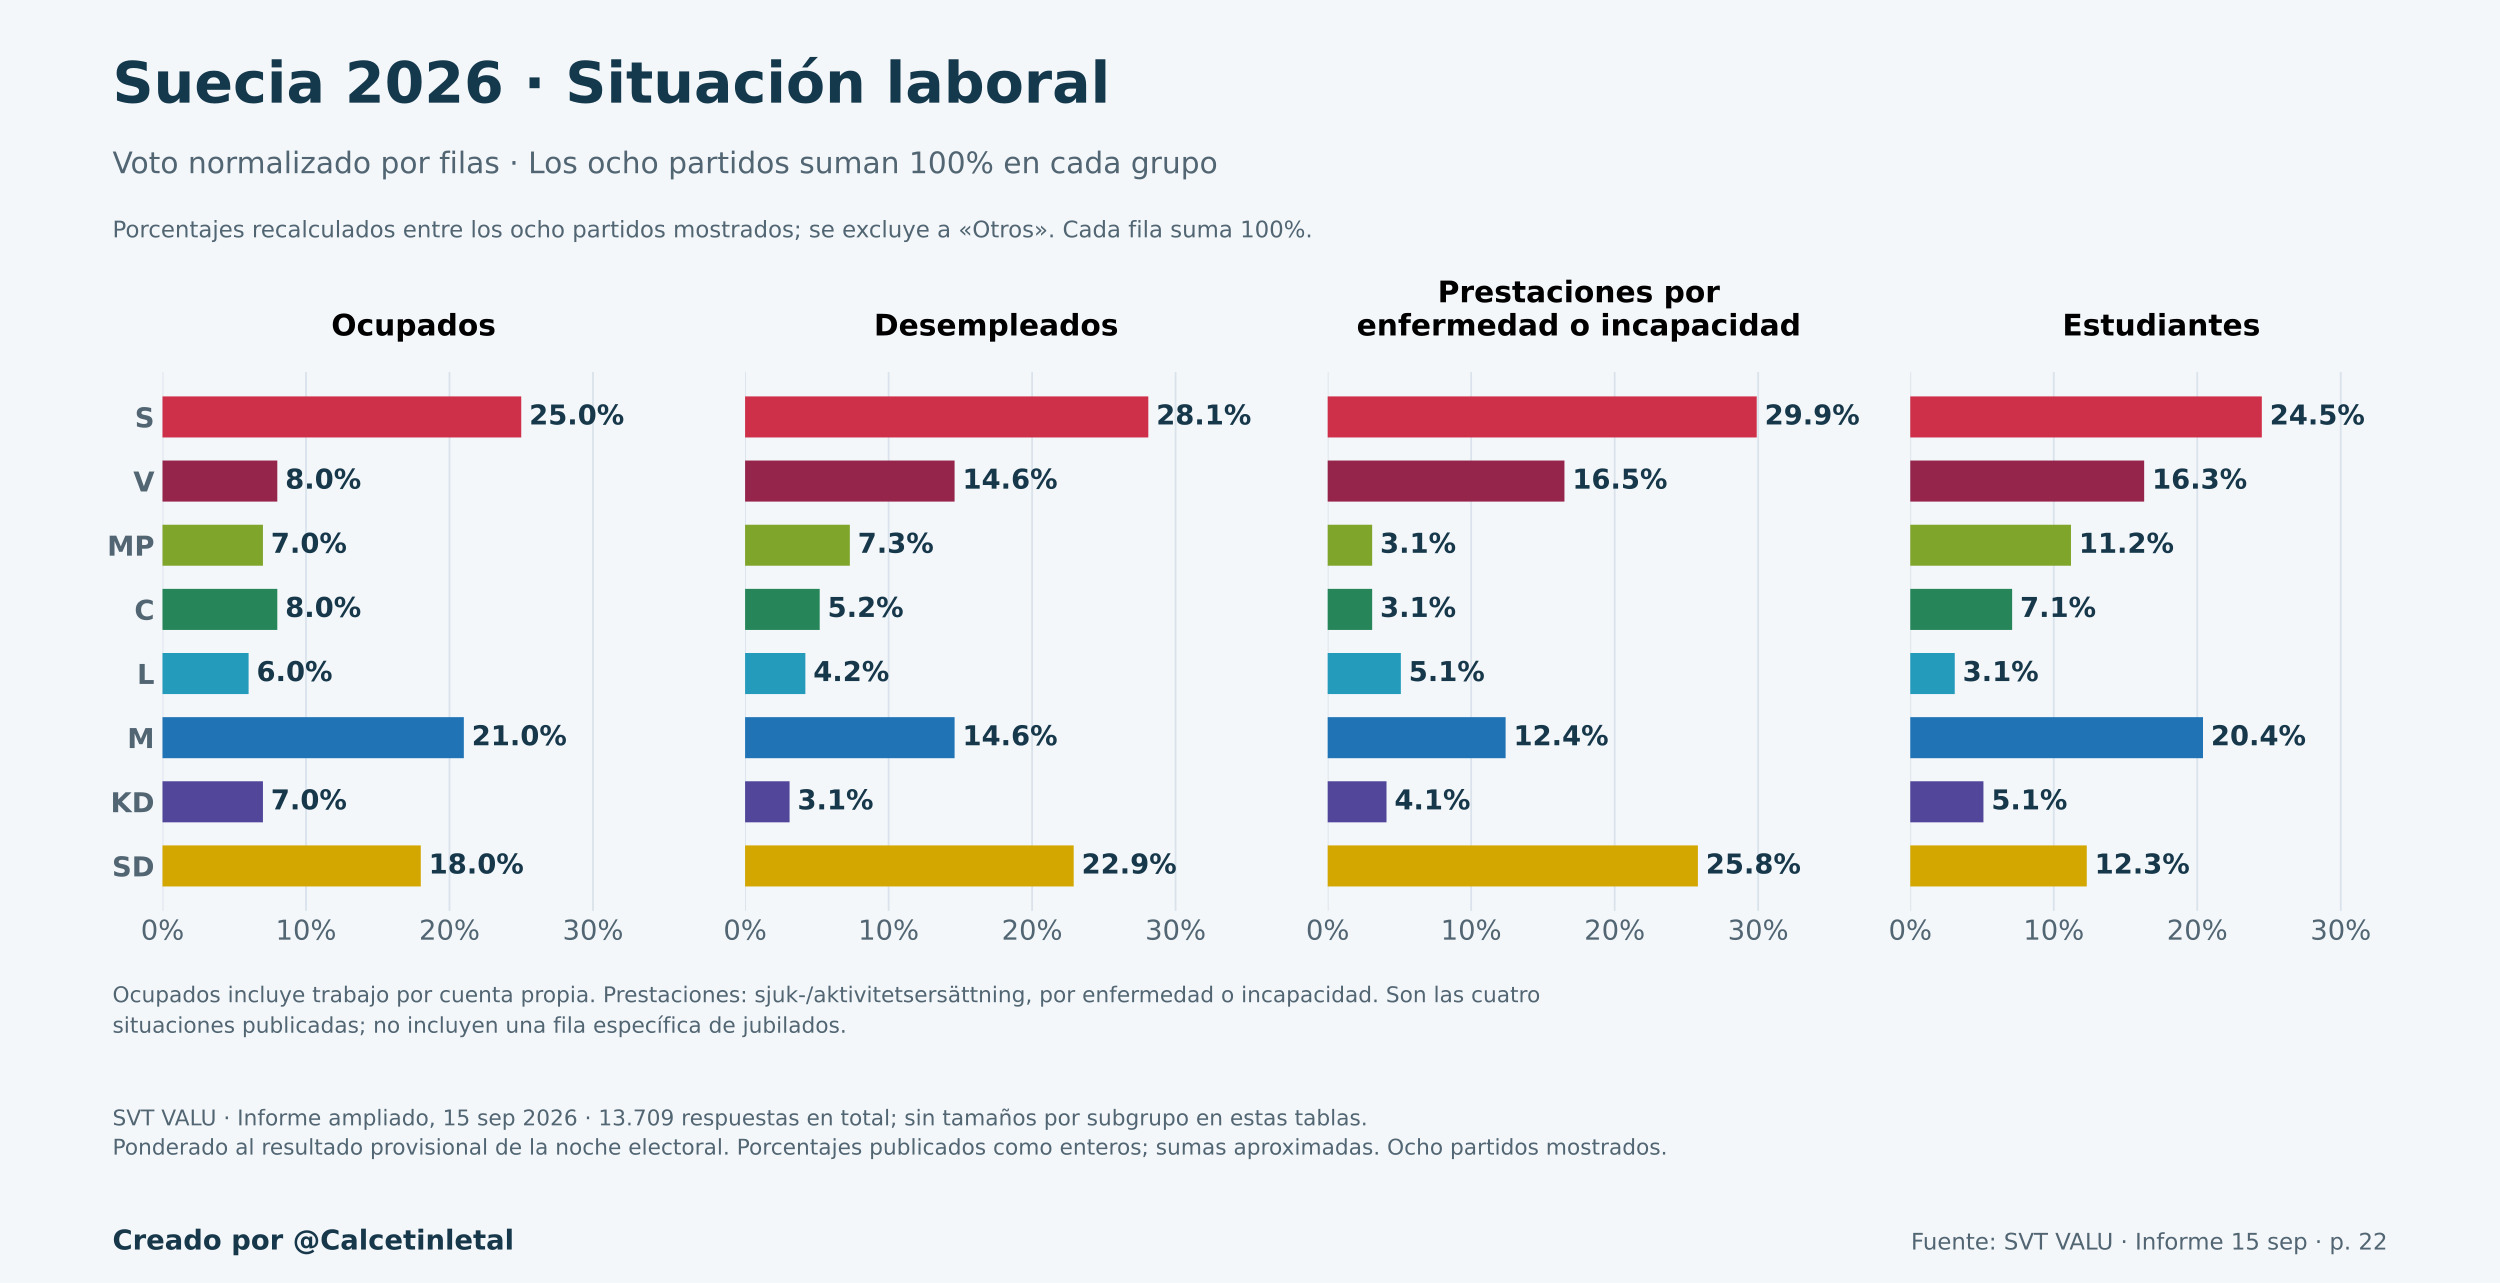
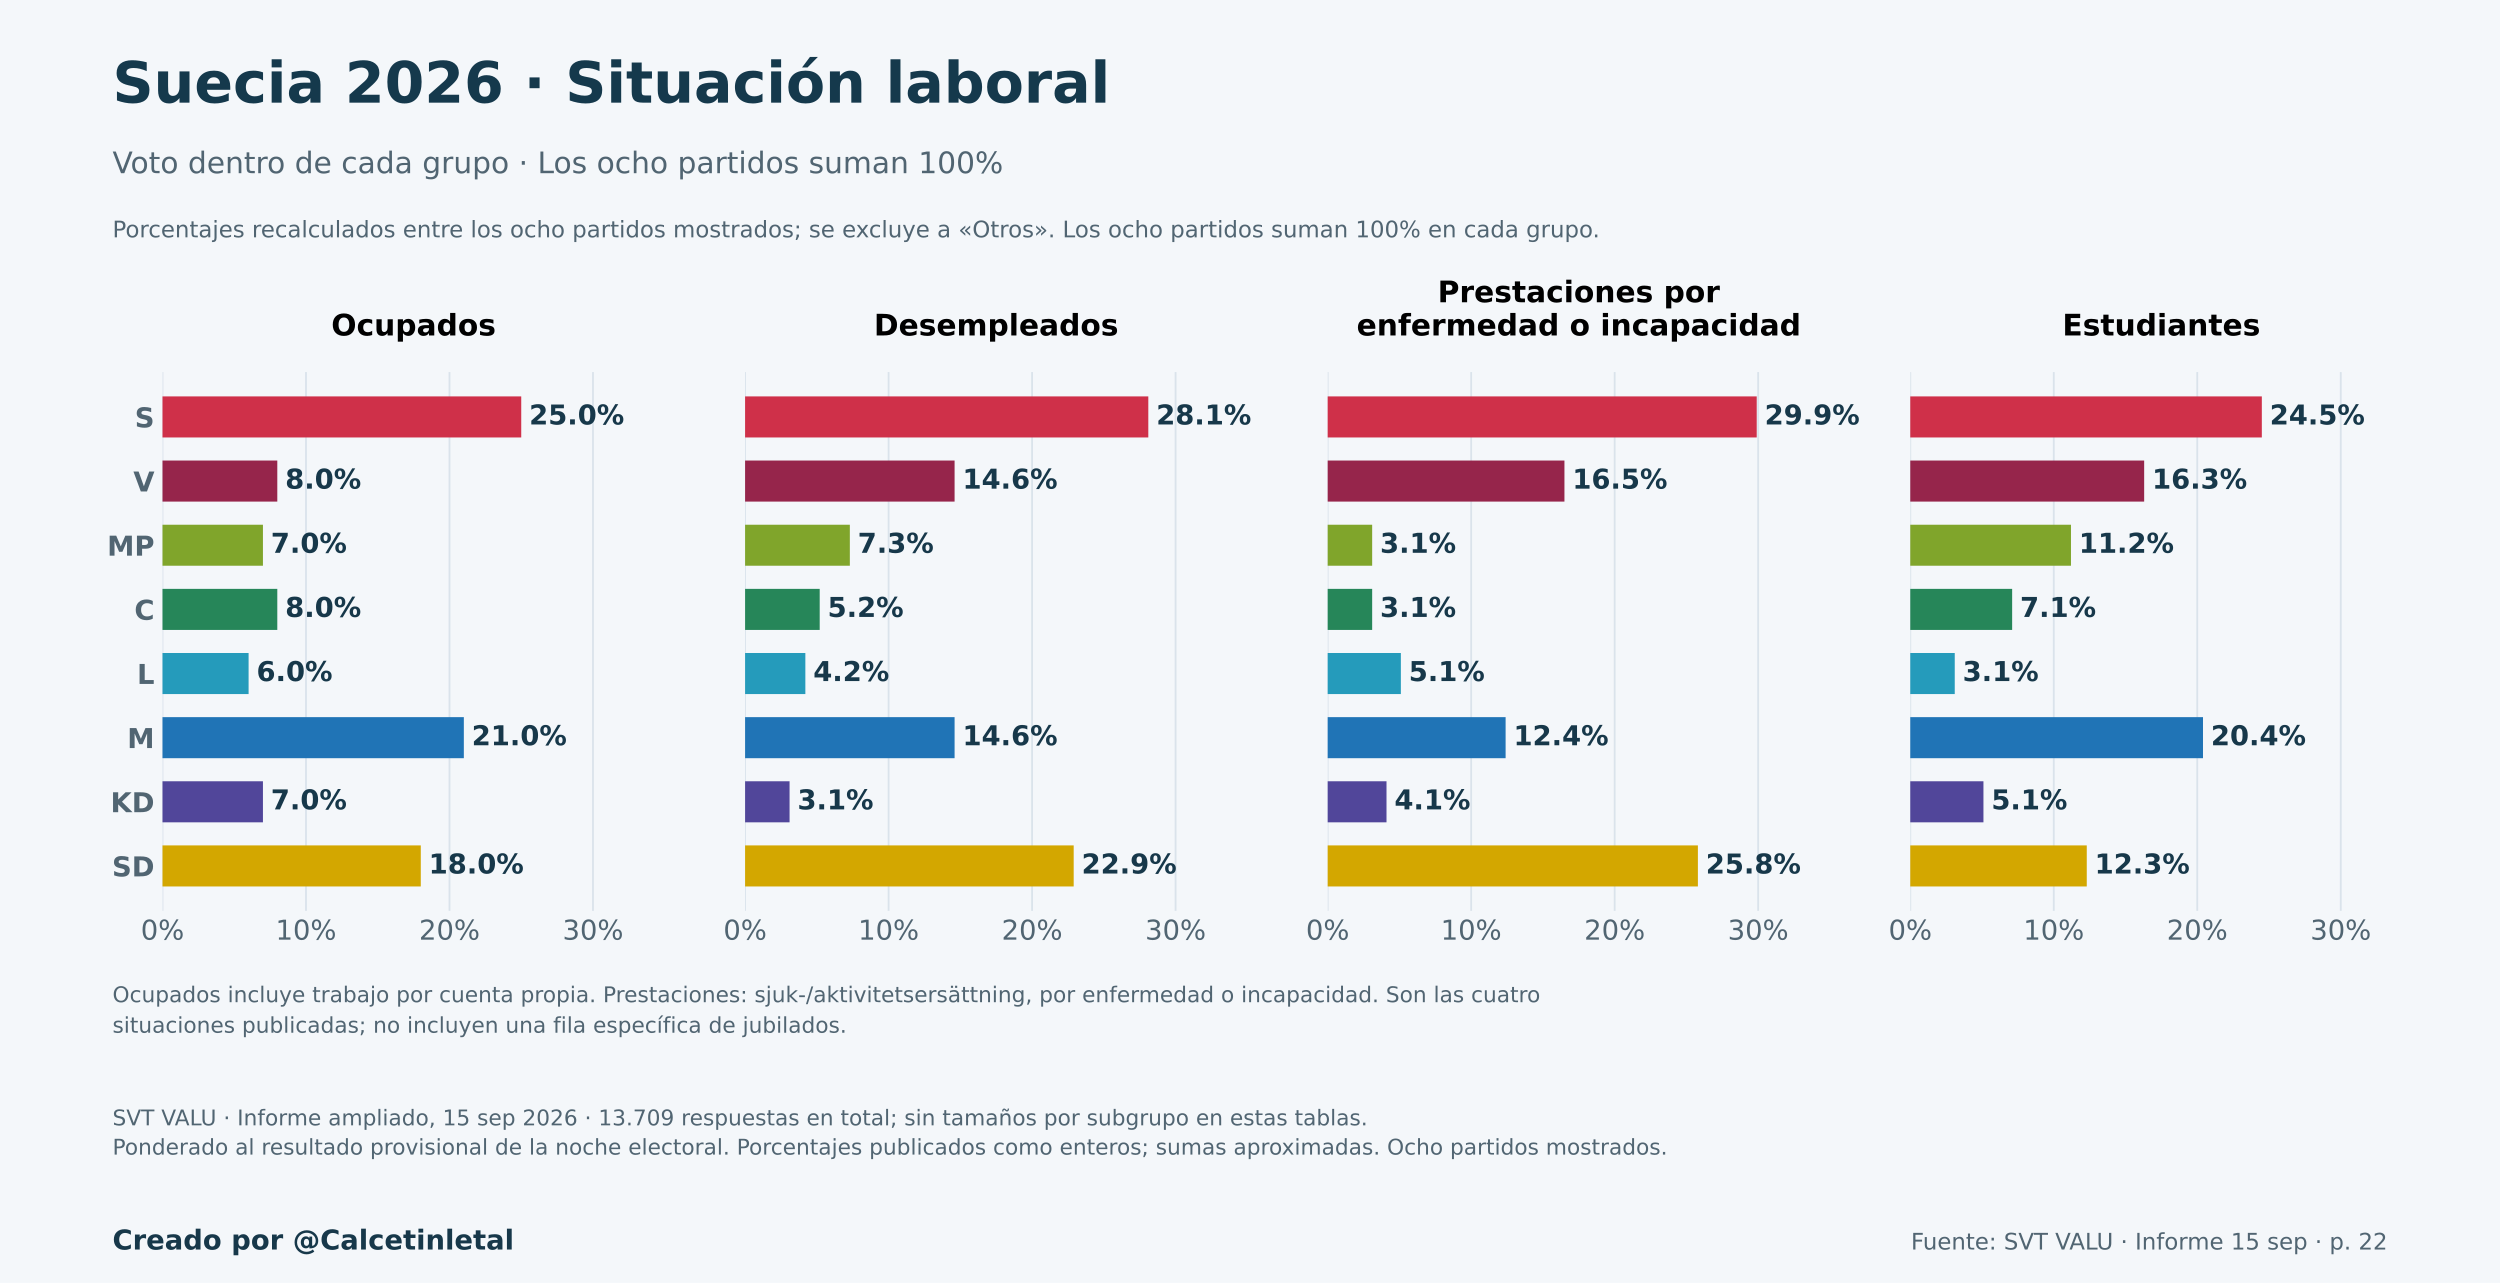
<svg xmlns="http://www.w3.org/2000/svg" xmlns:xlink="http://www.w3.org/1999/xlink" width="1094.4pt" height="561.6pt" viewBox="0 0 1094.4 561.6" version="1.1">
  <defs>
    <style type="text/css">*{stroke-linejoin: round; stroke-linecap: butt}</style>
  </defs>
  <g id="figure_1">
    <g id="patch_1">
      <path d="M 0 561.6 L 1094.4 561.6 L 1094.4 0 L 0 0 z " style="fill: #f4f7fa" />
    </g>
    <g id="axes_1">
      <g id="patch_2">
        <path d="M 71.136 398.736 L 290.993 398.736 L 290.993 162.864 L 71.136 162.864 z " style="fill: #f4f7fa" />
      </g>
      <g id="matplotlib.axis_1">
        <g id="xtick_1">
          <g id="line2d_1">
-             <path d="M 71.136 398.736 L 71.136 162.864 " clip-path="url(#peec0f1b566)" style="fill: none; stroke: #dae3eb; stroke-width: 0.8; stroke-linecap: square" />
+             <path d="M 71.136 398.736 L 71.136 162.864 " clip-path="url(#p28832933c7)" style="fill: none; stroke: #dae3eb; stroke-width: 0.8; stroke-linecap: square" />
          </g>
          <g id="line2d_2" />
          <g id="text_1">
            <text style="font-size: 12px; font-family: 'DejaVu Sans'; text-anchor: middle; fill: #516572" x="71.136" y="411.354" transform="rotate(-0 71.136 411.3541)">0%</text>
          </g>
        </g>
        <g id="xtick_2">
          <g id="line2d_3">
-             <path d="M 133.952 398.736 L 133.952 162.864 " clip-path="url(#peec0f1b566)" style="fill: none; stroke: #dae3eb; stroke-width: 0.8; stroke-linecap: square" />
+             <path d="M 133.952 398.736 L 133.952 162.864 " clip-path="url(#p28832933c7)" style="fill: none; stroke: #dae3eb; stroke-width: 0.8; stroke-linecap: square" />
          </g>
          <g id="line2d_4" />
          <g id="text_2">
            <text style="font-size: 12px; font-family: 'DejaVu Sans'; text-anchor: middle; fill: #516572" x="133.952" y="411.354" transform="rotate(-0 133.9523 411.3541)">10%</text>
          </g>
        </g>
        <g id="xtick_3">
          <g id="line2d_5">
-             <path d="M 196.769 398.736 L 196.769 162.864 " clip-path="url(#peec0f1b566)" style="fill: none; stroke: #dae3eb; stroke-width: 0.8; stroke-linecap: square" />
+             <path d="M 196.769 398.736 L 196.769 162.864 " clip-path="url(#p28832933c7)" style="fill: none; stroke: #dae3eb; stroke-width: 0.8; stroke-linecap: square" />
          </g>
          <g id="line2d_6" />
          <g id="text_3">
            <text style="font-size: 12px; font-family: 'DejaVu Sans'; text-anchor: middle; fill: #516572" x="196.769" y="411.354" transform="rotate(-0 196.7687 411.3541)">20%</text>
          </g>
        </g>
        <g id="xtick_4">
          <g id="line2d_7">
-             <path d="M 259.585 398.736 L 259.585 162.864 " clip-path="url(#peec0f1b566)" style="fill: none; stroke: #dae3eb; stroke-width: 0.8; stroke-linecap: square" />
+             <path d="M 259.585 398.736 L 259.585 162.864 " clip-path="url(#p28832933c7)" style="fill: none; stroke: #dae3eb; stroke-width: 0.8; stroke-linecap: square" />
          </g>
          <g id="line2d_8" />
          <g id="text_4">
            <text style="font-size: 12px; font-family: 'DejaVu Sans'; text-anchor: middle; fill: #516572" x="259.585" y="411.354" transform="rotate(-0 259.585 411.3541)">30%</text>
          </g>
        </g>
      </g>
      <g id="matplotlib.axis_2">
        <g id="ytick_1">
          <g id="line2d_9" />
          <g id="text_5">
            <text style="font-weight: 700; font-size: 12px; font-family: 'DejaVu Sans'; text-anchor: end; fill: #516572" x="67.636" y="187.079" transform="rotate(-0 67.636 187.0791)">S</text>
          </g>
        </g>
        <g id="ytick_2">
          <g id="line2d_10" />
          <g id="text_6">
            <text style="font-weight: 700; font-size: 12px; font-family: 'DejaVu Sans'; text-anchor: end; fill: #516572" x="67.636" y="215.159" transform="rotate(-0 67.636 215.1591)">V</text>
          </g>
        </g>
        <g id="ytick_3">
          <g id="line2d_11" />
          <g id="text_7">
            <text style="font-weight: 700; font-size: 12px; font-family: 'DejaVu Sans'; text-anchor: end; fill: #516572" x="67.636" y="243.239" transform="rotate(-0 67.636 243.2391)">MP</text>
          </g>
        </g>
        <g id="ytick_4">
          <g id="line2d_12" />
          <g id="text_8">
            <text style="font-weight: 700; font-size: 12px; font-family: 'DejaVu Sans'; text-anchor: end; fill: #516572" x="67.636" y="271.319" transform="rotate(-0 67.636 271.3191)">C</text>
          </g>
        </g>
        <g id="ytick_5">
          <g id="line2d_13" />
          <g id="text_9">
            <text style="font-weight: 700; font-size: 12px; font-family: 'DejaVu Sans'; text-anchor: end; fill: #516572" x="67.636" y="299.399" transform="rotate(-0 67.636 299.3991)">L</text>
          </g>
        </g>
        <g id="ytick_6">
          <g id="line2d_14" />
          <g id="text_10">
            <text style="font-weight: 700; font-size: 12px; font-family: 'DejaVu Sans'; text-anchor: end; fill: #516572" x="67.636" y="327.479" transform="rotate(-0 67.636 327.4791)">M</text>
          </g>
        </g>
        <g id="ytick_7">
          <g id="line2d_15" />
          <g id="text_11">
            <text style="font-weight: 700; font-size: 12px; font-family: 'DejaVu Sans'; text-anchor: end; fill: #516572" x="67.636" y="355.559" transform="rotate(-0 67.636 355.5591)">KD</text>
          </g>
        </g>
        <g id="ytick_8">
          <g id="line2d_16" />
          <g id="text_12">
            <text style="font-weight: 700; font-size: 12px; font-family: 'DejaVu Sans'; text-anchor: end; fill: #516572" x="67.636" y="383.639" transform="rotate(-0 67.636 383.6391)">SD</text>
          </g>
        </g>
      </g>
      <g id="patch_3">
-         <path d="M 71.136 173.534 L 228.177 173.534 L 228.177 191.506 L 71.136 191.506 z " clip-path="url(#peec0f1b566)" style="fill: #cf3049" />
+         <path d="M 71.136 173.534 L 228.177 173.534 L 228.177 191.506 L 71.136 191.506 z " clip-path="url(#p28832933c7)" style="fill: #cf3049" />
      </g>
      <g id="patch_4">
-         <path d="M 71.136 201.614 L 121.389 201.614 L 121.389 219.586 L 71.136 219.586 z " clip-path="url(#peec0f1b566)" style="fill: #96254b" />
+         <path d="M 71.136 201.614 L 121.389 201.614 L 121.389 219.586 L 71.136 219.586 z " clip-path="url(#p28832933c7)" style="fill: #96254b" />
      </g>
      <g id="patch_5">
-         <path d="M 71.136 229.694 L 115.107 229.694 L 115.107 247.666 L 71.136 247.666 z " clip-path="url(#peec0f1b566)" style="fill: #80a52b" />
+         <path d="M 71.136 229.694 L 115.107 229.694 L 115.107 247.666 L 71.136 247.666 z " clip-path="url(#p28832933c7)" style="fill: #80a52b" />
      </g>
      <g id="patch_6">
-         <path d="M 71.136 257.774 L 121.389 257.774 L 121.389 275.746 L 71.136 275.746 z " clip-path="url(#peec0f1b566)" style="fill: #268659" />
+         <path d="M 71.136 257.774 L 121.389 257.774 L 121.389 275.746 L 71.136 275.746 z " clip-path="url(#p28832933c7)" style="fill: #268659" />
      </g>
      <g id="patch_7">
-         <path d="M 71.136 285.854 L 108.826 285.854 L 108.826 303.826 L 71.136 303.826 z " clip-path="url(#peec0f1b566)" style="fill: #259bbb" />
+         <path d="M 71.136 285.854 L 108.826 285.854 L 108.826 303.826 L 71.136 303.826 z " clip-path="url(#p28832933c7)" style="fill: #259bbb" />
      </g>
      <g id="patch_8">
-         <path d="M 71.136 313.934 L 203.05 313.934 L 203.05 331.906 L 71.136 331.906 z " clip-path="url(#peec0f1b566)" style="fill: #2074b6" />
+         <path d="M 71.136 313.934 L 203.05 313.934 L 203.05 331.906 L 71.136 331.906 z " clip-path="url(#p28832933c7)" style="fill: #2074b6" />
      </g>
      <g id="patch_9">
-         <path d="M 71.136 342.014 L 115.107 342.014 L 115.107 359.986 L 71.136 359.986 z " clip-path="url(#peec0f1b566)" style="fill: #51469a" />
+         <path d="M 71.136 342.014 L 115.107 342.014 L 115.107 359.986 L 71.136 359.986 z " clip-path="url(#p28832933c7)" style="fill: #51469a" />
      </g>
      <g id="patch_10">
-         <path d="M 71.136 370.094 L 184.205 370.094 L 184.205 388.066 L 71.136 388.066 z " clip-path="url(#peec0f1b566)" style="fill: #d3a700" />
+         <path d="M 71.136 370.094 L 184.205 370.094 L 184.205 388.066 L 71.136 388.066 z " clip-path="url(#p28832933c7)" style="fill: #d3a700" />
      </g>
      <g id="text_13">
        <text style="font-weight: 700; font-size: 12px; font-family: 'DejaVu Sans'; text-anchor: start; fill: #17384a" x="231.632" y="185.831" transform="rotate(-0 231.6317 185.8313)">25.0%</text>
      </g>
      <g id="text_14">
        <text style="font-weight: 700; font-size: 12px; font-family: 'DejaVu Sans'; text-anchor: start; fill: #17384a" x="124.844" y="213.911" transform="rotate(-0 124.844 213.9112)">8.0%</text>
      </g>
      <g id="text_15">
        <text style="font-weight: 700; font-size: 12px; font-family: 'DejaVu Sans'; text-anchor: start; fill: #17384a" x="118.562" y="241.991" transform="rotate(-0 118.5623 241.9913)">7.0%</text>
      </g>
      <g id="text_16">
        <text style="font-weight: 700; font-size: 12px; font-family: 'DejaVu Sans'; text-anchor: start; fill: #17384a" x="124.844" y="270.071" transform="rotate(-0 124.844 270.0713)">8.0%</text>
      </g>
      <g id="text_17">
        <text style="font-weight: 700; font-size: 12px; font-family: 'DejaVu Sans'; text-anchor: start; fill: #17384a" x="112.281" y="298.151" transform="rotate(-0 112.2807 298.1513)">6.0%</text>
      </g>
      <g id="text_18">
        <text style="font-weight: 700; font-size: 12px; font-family: 'DejaVu Sans'; text-anchor: start; fill: #17384a" x="206.505" y="326.231" transform="rotate(-0 206.5052 326.2312)">21.0%</text>
      </g>
      <g id="text_19">
        <text style="font-weight: 700; font-size: 12px; font-family: 'DejaVu Sans'; text-anchor: start; fill: #17384a" x="118.562" y="354.311" transform="rotate(-0 118.5623 354.3112)">7.0%</text>
      </g>
      <g id="text_20">
        <text style="font-weight: 700; font-size: 12px; font-family: 'DejaVu Sans'; text-anchor: start; fill: #17384a" x="187.66" y="382.391" transform="rotate(-0 187.6603 382.3913)">18.0%</text>
      </g>
      <g id="text_21">
        <text style="font-weight: 700; font-size: 13px; font-family: 'DejaVu Sans'; text-anchor: middle" x="181.065" y="146.864" transform="rotate(-0 181.0646 146.864)">Ocupados</text>
      </g>
    </g>
    <g id="axes_2">
      <g id="patch_11">
        <path d="M 326.17 398.736 L 546.027 398.736 L 546.027 162.864 L 326.17 162.864 z " style="fill: #f4f7fa" />
      </g>
      <g id="matplotlib.axis_3">
        <g id="xtick_5">
          <g id="line2d_17">
-             <path d="M 326.17 398.736 L 326.17 162.864 " clip-path="url(#p271fabb0b6)" style="fill: none; stroke: #dae3eb; stroke-width: 0.8; stroke-linecap: square" />
+             <path d="M 326.17 398.736 L 326.17 162.864 " clip-path="url(#p2a545fa340)" style="fill: none; stroke: #dae3eb; stroke-width: 0.8; stroke-linecap: square" />
          </g>
          <g id="line2d_18" />
          <g id="text_22">
            <text style="font-size: 12px; font-family: 'DejaVu Sans'; text-anchor: middle; fill: #516572" x="326.17" y="411.354" transform="rotate(-0 326.1703 411.3541)">0%</text>
          </g>
        </g>
        <g id="xtick_6">
          <g id="line2d_19">
-             <path d="M 388.987 398.736 L 388.987 162.864 " clip-path="url(#p271fabb0b6)" style="fill: none; stroke: #dae3eb; stroke-width: 0.8; stroke-linecap: square" />
+             <path d="M 388.987 398.736 L 388.987 162.864 " clip-path="url(#p2a545fa340)" style="fill: none; stroke: #dae3eb; stroke-width: 0.8; stroke-linecap: square" />
          </g>
          <g id="line2d_20" />
          <g id="text_23">
            <text style="font-size: 12px; font-family: 'DejaVu Sans'; text-anchor: middle; fill: #516572" x="388.987" y="411.354" transform="rotate(-0 388.9866 411.3541)">10%</text>
          </g>
        </g>
        <g id="xtick_7">
          <g id="line2d_21">
-             <path d="M 451.803 398.736 L 451.803 162.864 " clip-path="url(#p271fabb0b6)" style="fill: none; stroke: #dae3eb; stroke-width: 0.8; stroke-linecap: square" />
+             <path d="M 451.803 398.736 L 451.803 162.864 " clip-path="url(#p2a545fa340)" style="fill: none; stroke: #dae3eb; stroke-width: 0.8; stroke-linecap: square" />
          </g>
          <g id="line2d_22" />
          <g id="text_24">
            <text style="font-size: 12px; font-family: 'DejaVu Sans'; text-anchor: middle; fill: #516572" x="451.803" y="411.354" transform="rotate(-0 451.8029 411.3541)">20%</text>
          </g>
        </g>
        <g id="xtick_8">
          <g id="line2d_23">
-             <path d="M 514.619 398.736 L 514.619 162.864 " clip-path="url(#p271fabb0b6)" style="fill: none; stroke: #dae3eb; stroke-width: 0.8; stroke-linecap: square" />
+             <path d="M 514.619 398.736 L 514.619 162.864 " clip-path="url(#p2a545fa340)" style="fill: none; stroke: #dae3eb; stroke-width: 0.8; stroke-linecap: square" />
          </g>
          <g id="line2d_24" />
          <g id="text_25">
            <text style="font-size: 12px; font-family: 'DejaVu Sans'; text-anchor: middle; fill: #516572" x="514.619" y="411.354" transform="rotate(-0 514.6193 411.3541)">30%</text>
          </g>
        </g>
      </g>
      <g id="matplotlib.axis_4">
        <g id="ytick_9">
          <g id="line2d_25" />
        </g>
        <g id="ytick_10">
          <g id="line2d_26" />
        </g>
        <g id="ytick_11">
          <g id="line2d_27" />
        </g>
        <g id="ytick_12">
          <g id="line2d_28" />
        </g>
        <g id="ytick_13">
          <g id="line2d_29" />
        </g>
        <g id="ytick_14">
          <g id="line2d_30" />
        </g>
        <g id="ytick_15">
          <g id="line2d_31" />
        </g>
        <g id="ytick_16">
          <g id="line2d_32" />
        </g>
      </g>
      <g id="patch_12">
-         <path d="M 326.17 173.534 L 502.684 173.534 L 502.684 191.506 L 326.17 191.506 z " clip-path="url(#p271fabb0b6)" style="fill: #cf3049" />
+         <path d="M 326.17 173.534 L 502.684 173.534 L 502.684 191.506 L 326.17 191.506 z " clip-path="url(#p2a545fa340)" style="fill: #cf3049" />
      </g>
      <g id="patch_13">
-         <path d="M 326.17 201.614 L 417.882 201.614 L 417.882 219.586 L 326.17 219.586 z " clip-path="url(#p271fabb0b6)" style="fill: #96254b" />
+         <path d="M 326.17 201.614 L 417.882 201.614 L 417.882 219.586 L 326.17 219.586 z " clip-path="url(#p2a545fa340)" style="fill: #96254b" />
      </g>
      <g id="patch_14">
-         <path d="M 326.17 229.694 L 372.026 229.694 L 372.026 247.666 L 326.17 247.666 z " clip-path="url(#p271fabb0b6)" style="fill: #80a52b" />
+         <path d="M 326.17 229.694 L 372.026 229.694 L 372.026 247.666 L 326.17 247.666 z " clip-path="url(#p2a545fa340)" style="fill: #80a52b" />
      </g>
      <g id="patch_15">
-         <path d="M 326.17 257.774 L 358.835 257.774 L 358.835 275.746 L 326.17 275.746 z " clip-path="url(#p271fabb0b6)" style="fill: #268659" />
+         <path d="M 326.17 257.774 L 358.835 257.774 L 358.835 275.746 L 326.17 275.746 z " clip-path="url(#p2a545fa340)" style="fill: #268659" />
      </g>
      <g id="patch_16">
-         <path d="M 326.17 285.854 L 352.553 285.854 L 352.553 303.826 L 326.17 303.826 z " clip-path="url(#p271fabb0b6)" style="fill: #259bbb" />
+         <path d="M 326.17 285.854 L 352.553 285.854 L 352.553 303.826 L 326.17 303.826 z " clip-path="url(#p2a545fa340)" style="fill: #259bbb" />
      </g>
      <g id="patch_17">
-         <path d="M 326.17 313.934 L 417.882 313.934 L 417.882 331.906 L 326.17 331.906 z " clip-path="url(#p271fabb0b6)" style="fill: #2074b6" />
+         <path d="M 326.17 313.934 L 417.882 313.934 L 417.882 331.906 L 326.17 331.906 z " clip-path="url(#p2a545fa340)" style="fill: #2074b6" />
      </g>
      <g id="patch_18">
-         <path d="M 326.17 342.014 L 345.643 342.014 L 345.643 359.986 L 326.17 359.986 z " clip-path="url(#p271fabb0b6)" style="fill: #51469a" />
+         <path d="M 326.17 342.014 L 345.643 342.014 L 345.643 359.986 L 326.17 359.986 z " clip-path="url(#p2a545fa340)" style="fill: #51469a" />
      </g>
      <g id="patch_19">
-         <path d="M 326.17 370.094 L 470.02 370.094 L 470.02 388.066 L 326.17 388.066 z " clip-path="url(#p271fabb0b6)" style="fill: #d3a700" />
+         <path d="M 326.17 370.094 L 470.02 370.094 L 470.02 388.066 L 326.17 388.066 z " clip-path="url(#p2a545fa340)" style="fill: #d3a700" />
      </g>
      <g id="text_26">
        <text style="font-weight: 700; font-size: 12px; font-family: 'DejaVu Sans'; text-anchor: start; fill: #17384a" x="506.139" y="185.831" transform="rotate(-0 506.1391 185.8313)">28.1%</text>
      </g>
      <g id="text_27">
        <text style="font-weight: 700; font-size: 12px; font-family: 'DejaVu Sans'; text-anchor: start; fill: #17384a" x="421.337" y="213.911" transform="rotate(-0 421.337 213.9112)">14.6%</text>
      </g>
      <g id="text_28">
        <text style="font-weight: 700; font-size: 12px; font-family: 'DejaVu Sans'; text-anchor: start; fill: #17384a" x="375.481" y="241.991" transform="rotate(-0 375.4811 241.9913)">7.3%</text>
      </g>
      <g id="text_29">
        <text style="font-weight: 700; font-size: 12px; font-family: 'DejaVu Sans'; text-anchor: start; fill: #17384a" x="362.29" y="270.071" transform="rotate(-0 362.2897 270.0713)">5.2%</text>
      </g>
      <g id="text_30">
        <text style="font-weight: 700; font-size: 12px; font-family: 'DejaVu Sans'; text-anchor: start; fill: #17384a" x="356.008" y="298.151" transform="rotate(-0 356.008 298.1513)">4.2%</text>
      </g>
      <g id="text_31">
        <text style="font-weight: 700; font-size: 12px; font-family: 'DejaVu Sans'; text-anchor: start; fill: #17384a" x="421.337" y="326.231" transform="rotate(-0 421.337 326.2312)">14.6%</text>
      </g>
      <g id="text_32">
        <text style="font-weight: 700; font-size: 12px; font-family: 'DejaVu Sans'; text-anchor: start; fill: #17384a" x="349.098" y="354.311" transform="rotate(-0 349.0982 354.3112)">3.1%</text>
      </g>
      <g id="text_33">
        <text style="font-weight: 700; font-size: 12px; font-family: 'DejaVu Sans'; text-anchor: start; fill: #17384a" x="473.475" y="382.391" transform="rotate(-0 473.4746 382.3913)">22.9%</text>
      </g>
      <g id="text_34">
        <text style="font-weight: 700; font-size: 13px; font-family: 'DejaVu Sans'; text-anchor: middle" x="436.099" y="146.864" transform="rotate(-0 436.0989 146.864)">Desempleados</text>
      </g>
    </g>
    <g id="axes_3">
      <g id="patch_20">
        <path d="M 581.205 398.736 L 801.062 398.736 L 801.062 162.864 L 581.205 162.864 z " style="fill: #f4f7fa" />
      </g>
      <g id="matplotlib.axis_5">
        <g id="xtick_9">
          <g id="line2d_33">
-             <path d="M 581.205 398.736 L 581.205 162.864 " clip-path="url(#p7bedddf7ff)" style="fill: none; stroke: #dae3eb; stroke-width: 0.8; stroke-linecap: square" />
+             <path d="M 581.205 398.736 L 581.205 162.864 " clip-path="url(#pe09f69a772)" style="fill: none; stroke: #dae3eb; stroke-width: 0.8; stroke-linecap: square" />
          </g>
          <g id="line2d_34" />
          <g id="text_35">
            <text style="font-size: 12px; font-family: 'DejaVu Sans'; text-anchor: middle; fill: #516572" x="581.205" y="411.354" transform="rotate(-0 581.2046 411.3541)">0%</text>
          </g>
        </g>
        <g id="xtick_10">
          <g id="line2d_35">
-             <path d="M 644.021 398.736 L 644.021 162.864 " clip-path="url(#p7bedddf7ff)" style="fill: none; stroke: #dae3eb; stroke-width: 0.8; stroke-linecap: square" />
+             <path d="M 644.021 398.736 L 644.021 162.864 " clip-path="url(#pe09f69a772)" style="fill: none; stroke: #dae3eb; stroke-width: 0.8; stroke-linecap: square" />
          </g>
          <g id="line2d_36" />
          <g id="text_36">
            <text style="font-size: 12px; font-family: 'DejaVu Sans'; text-anchor: middle; fill: #516572" x="644.021" y="411.354" transform="rotate(-0 644.0209 411.3541)">10%</text>
          </g>
        </g>
        <g id="xtick_11">
          <g id="line2d_37">
-             <path d="M 706.837 398.736 L 706.837 162.864 " clip-path="url(#p7bedddf7ff)" style="fill: none; stroke: #dae3eb; stroke-width: 0.8; stroke-linecap: square" />
+             <path d="M 706.837 398.736 L 706.837 162.864 " clip-path="url(#pe09f69a772)" style="fill: none; stroke: #dae3eb; stroke-width: 0.8; stroke-linecap: square" />
          </g>
          <g id="line2d_38" />
          <g id="text_37">
            <text style="font-size: 12px; font-family: 'DejaVu Sans'; text-anchor: middle; fill: #516572" x="706.837" y="411.354" transform="rotate(-0 706.8372 411.3541)">20%</text>
          </g>
        </g>
        <g id="xtick_12">
          <g id="line2d_39">
-             <path d="M 769.654 398.736 L 769.654 162.864 " clip-path="url(#p7bedddf7ff)" style="fill: none; stroke: #dae3eb; stroke-width: 0.8; stroke-linecap: square" />
+             <path d="M 769.654 398.736 L 769.654 162.864 " clip-path="url(#pe09f69a772)" style="fill: none; stroke: #dae3eb; stroke-width: 0.8; stroke-linecap: square" />
          </g>
          <g id="line2d_40" />
          <g id="text_38">
            <text style="font-size: 12px; font-family: 'DejaVu Sans'; text-anchor: middle; fill: #516572" x="769.654" y="411.354" transform="rotate(-0 769.6536 411.3541)">30%</text>
          </g>
        </g>
      </g>
      <g id="matplotlib.axis_6">
        <g id="ytick_17">
          <g id="line2d_41" />
        </g>
        <g id="ytick_18">
          <g id="line2d_42" />
        </g>
        <g id="ytick_19">
          <g id="line2d_43" />
        </g>
        <g id="ytick_20">
          <g id="line2d_44" />
        </g>
        <g id="ytick_21">
          <g id="line2d_45" />
        </g>
        <g id="ytick_22">
          <g id="line2d_46" />
        </g>
        <g id="ytick_23">
          <g id="line2d_47" />
        </g>
        <g id="ytick_24">
          <g id="line2d_48" />
        </g>
      </g>
      <g id="patch_21">
-         <path d="M 581.205 173.534 L 769.025 173.534 L 769.025 191.506 L 581.205 191.506 z " clip-path="url(#p7bedddf7ff)" style="fill: #cf3049" />
+         <path d="M 581.205 173.534 L 769.025 173.534 L 769.025 191.506 L 581.205 191.506 z " clip-path="url(#pe09f69a772)" style="fill: #cf3049" />
      </g>
      <g id="patch_22">
-         <path d="M 581.205 201.614 L 684.852 201.614 L 684.852 219.586 L 581.205 219.586 z " clip-path="url(#p7bedddf7ff)" style="fill: #96254b" />
+         <path d="M 581.205 201.614 L 684.852 201.614 L 684.852 219.586 L 581.205 219.586 z " clip-path="url(#pe09f69a772)" style="fill: #96254b" />
      </g>
      <g id="patch_23">
-         <path d="M 581.205 229.694 L 600.678 229.694 L 600.678 247.666 L 581.205 247.666 z " clip-path="url(#p7bedddf7ff)" style="fill: #80a52b" />
+         <path d="M 581.205 229.694 L 600.678 229.694 L 600.678 247.666 L 581.205 247.666 z " clip-path="url(#pe09f69a772)" style="fill: #80a52b" />
      </g>
      <g id="patch_24">
-         <path d="M 581.205 257.774 L 600.678 257.774 L 600.678 275.746 L 581.205 275.746 z " clip-path="url(#p7bedddf7ff)" style="fill: #268659" />
+         <path d="M 581.205 257.774 L 600.678 257.774 L 600.678 275.746 L 581.205 275.746 z " clip-path="url(#pe09f69a772)" style="fill: #268659" />
      </g>
      <g id="patch_25">
-         <path d="M 581.205 285.854 L 613.241 285.854 L 613.241 303.826 L 581.205 303.826 z " clip-path="url(#p7bedddf7ff)" style="fill: #259bbb" />
+         <path d="M 581.205 285.854 L 613.241 285.854 L 613.241 303.826 L 581.205 303.826 z " clip-path="url(#pe09f69a772)" style="fill: #259bbb" />
      </g>
      <g id="patch_26">
-         <path d="M 581.205 313.934 L 659.097 313.934 L 659.097 331.906 L 581.205 331.906 z " clip-path="url(#p7bedddf7ff)" style="fill: #2074b6" />
+         <path d="M 581.205 313.934 L 659.097 313.934 L 659.097 331.906 L 581.205 331.906 z " clip-path="url(#pe09f69a772)" style="fill: #2074b6" />
      </g>
      <g id="patch_27">
-         <path d="M 581.205 342.014 L 606.959 342.014 L 606.959 359.986 L 581.205 359.986 z " clip-path="url(#p7bedddf7ff)" style="fill: #51469a" />
+         <path d="M 581.205 342.014 L 606.959 342.014 L 606.959 359.986 L 581.205 359.986 z " clip-path="url(#pe09f69a772)" style="fill: #51469a" />
      </g>
      <g id="patch_28">
-         <path d="M 581.205 370.094 L 743.271 370.094 L 743.271 388.066 L 581.205 388.066 z " clip-path="url(#p7bedddf7ff)" style="fill: #d3a700" />
+         <path d="M 581.205 370.094 L 743.271 370.094 L 743.271 388.066 L 581.205 388.066 z " clip-path="url(#pe09f69a772)" style="fill: #d3a700" />
      </g>
      <g id="text_39">
        <text style="font-weight: 700; font-size: 12px; font-family: 'DejaVu Sans'; text-anchor: start; fill: #17384a" x="772.48" y="185.831" transform="rotate(-0 772.4803 185.8313)">29.9%</text>
      </g>
      <g id="text_40">
        <text style="font-weight: 700; font-size: 12px; font-family: 'DejaVu Sans'; text-anchor: start; fill: #17384a" x="688.306" y="213.911" transform="rotate(-0 688.3064 213.9112)">16.5%</text>
      </g>
      <g id="text_41">
        <text style="font-weight: 700; font-size: 12px; font-family: 'DejaVu Sans'; text-anchor: start; fill: #17384a" x="604.133" y="241.991" transform="rotate(-0 604.1325 241.9913)">3.1%</text>
      </g>
      <g id="text_42">
        <text style="font-weight: 700; font-size: 12px; font-family: 'DejaVu Sans'; text-anchor: start; fill: #17384a" x="604.133" y="270.071" transform="rotate(-0 604.1325 270.0713)">3.1%</text>
      </g>
      <g id="text_43">
        <text style="font-weight: 700; font-size: 12px; font-family: 'DejaVu Sans'; text-anchor: start; fill: #17384a" x="616.696" y="298.151" transform="rotate(-0 616.6958 298.1513)">5.1%</text>
      </g>
      <g id="text_44">
        <text style="font-weight: 700; font-size: 12px; font-family: 'DejaVu Sans'; text-anchor: start; fill: #17384a" x="662.552" y="326.231" transform="rotate(-0 662.5517 326.2312)">12.4%</text>
      </g>
      <g id="text_45">
        <text style="font-weight: 700; font-size: 12px; font-family: 'DejaVu Sans'; text-anchor: start; fill: #17384a" x="610.414" y="354.311" transform="rotate(-0 610.4142 354.3112)">4.1%</text>
      </g>
      <g id="text_46">
        <text style="font-weight: 700; font-size: 12px; font-family: 'DejaVu Sans'; text-anchor: start; fill: #17384a" x="746.726" y="382.391" transform="rotate(-0 746.7256 382.3913)">25.8%</text>
      </g>
      <g id="text_47">
        <text style="font-weight: 700; font-size: 13px; font-family: 'DejaVu Sans'" transform="translate(629.3547 132.3068)">Prestaciones por</text>
        <text style="font-weight: 700; font-size: 13px; font-family: 'DejaVu Sans'" transform="translate(593.883 146.864)">enfermedad o incapacidad</text>
      </g>
    </g>
    <g id="axes_4">
      <g id="patch_29">
        <path d="M 836.239 398.736 L 1056.096 398.736 L 1056.096 162.864 L 836.239 162.864 z " style="fill: #f4f7fa" />
      </g>
      <g id="matplotlib.axis_7">
        <g id="xtick_13">
          <g id="line2d_49">
-             <path d="M 836.239 398.736 L 836.239 162.864 " clip-path="url(#p5da1ab0845)" style="fill: none; stroke: #dae3eb; stroke-width: 0.8; stroke-linecap: square" />
+             <path d="M 836.239 398.736 L 836.239 162.864 " clip-path="url(#p3abecb2c66)" style="fill: none; stroke: #dae3eb; stroke-width: 0.8; stroke-linecap: square" />
          </g>
          <g id="line2d_50" />
          <g id="text_48">
            <text style="font-size: 12px; font-family: 'DejaVu Sans'; text-anchor: middle; fill: #516572" x="836.239" y="411.354" transform="rotate(-0 836.2389 411.3541)">0%</text>
          </g>
        </g>
        <g id="xtick_14">
          <g id="line2d_51">
-             <path d="M 899.055 398.736 L 899.055 162.864 " clip-path="url(#p5da1ab0845)" style="fill: none; stroke: #dae3eb; stroke-width: 0.8; stroke-linecap: square" />
+             <path d="M 899.055 398.736 L 899.055 162.864 " clip-path="url(#p3abecb2c66)" style="fill: none; stroke: #dae3eb; stroke-width: 0.8; stroke-linecap: square" />
          </g>
          <g id="line2d_52" />
          <g id="text_49">
            <text style="font-size: 12px; font-family: 'DejaVu Sans'; text-anchor: middle; fill: #516572" x="899.055" y="411.354" transform="rotate(-0 899.0552 411.3541)">10%</text>
          </g>
        </g>
        <g id="xtick_15">
          <g id="line2d_53">
-             <path d="M 961.872 398.736 L 961.872 162.864 " clip-path="url(#p5da1ab0845)" style="fill: none; stroke: #dae3eb; stroke-width: 0.8; stroke-linecap: square" />
+             <path d="M 961.872 398.736 L 961.872 162.864 " clip-path="url(#p3abecb2c66)" style="fill: none; stroke: #dae3eb; stroke-width: 0.8; stroke-linecap: square" />
          </g>
          <g id="line2d_54" />
          <g id="text_50">
            <text style="font-size: 12px; font-family: 'DejaVu Sans'; text-anchor: middle; fill: #516572" x="961.872" y="411.354" transform="rotate(-0 961.8715 411.3541)">20%</text>
          </g>
        </g>
        <g id="xtick_16">
          <g id="line2d_55">
-             <path d="M 1024.688 398.736 L 1024.688 162.864 " clip-path="url(#p5da1ab0845)" style="fill: none; stroke: #dae3eb; stroke-width: 0.8; stroke-linecap: square" />
+             <path d="M 1024.688 398.736 L 1024.688 162.864 " clip-path="url(#p3abecb2c66)" style="fill: none; stroke: #dae3eb; stroke-width: 0.8; stroke-linecap: square" />
          </g>
          <g id="line2d_56" />
          <g id="text_51">
            <text style="font-size: 12px; font-family: 'DejaVu Sans'; text-anchor: middle; fill: #516572" x="1024.688" y="411.354" transform="rotate(-0 1024.688 411.3541)">30%</text>
          </g>
        </g>
      </g>
      <g id="matplotlib.axis_8">
        <g id="ytick_25">
          <g id="line2d_57" />
        </g>
        <g id="ytick_26">
          <g id="line2d_58" />
        </g>
        <g id="ytick_27">
          <g id="line2d_59" />
        </g>
        <g id="ytick_28">
          <g id="line2d_60" />
        </g>
        <g id="ytick_29">
          <g id="line2d_61" />
        </g>
        <g id="ytick_30">
          <g id="line2d_62" />
        </g>
        <g id="ytick_31">
          <g id="line2d_63" />
        </g>
        <g id="ytick_32">
          <g id="line2d_64" />
        </g>
      </g>
      <g id="patch_30">
-         <path d="M 836.239 173.534 L 990.139 173.534 L 990.139 191.506 L 836.239 191.506 z " clip-path="url(#p5da1ab0845)" style="fill: #cf3049" />
+         <path d="M 836.239 173.534 L 990.139 173.534 L 990.139 191.506 L 836.239 191.506 z " clip-path="url(#p3abecb2c66)" style="fill: #cf3049" />
      </g>
      <g id="patch_31">
-         <path d="M 836.239 201.614 L 938.629 201.614 L 938.629 219.586 L 836.239 219.586 z " clip-path="url(#p5da1ab0845)" style="fill: #96254b" />
+         <path d="M 836.239 201.614 L 938.629 201.614 L 938.629 219.586 L 836.239 219.586 z " clip-path="url(#p3abecb2c66)" style="fill: #96254b" />
      </g>
      <g id="patch_32">
-         <path d="M 836.239 229.694 L 906.593 229.694 L 906.593 247.666 L 836.239 247.666 z " clip-path="url(#p5da1ab0845)" style="fill: #80a52b" />
+         <path d="M 836.239 229.694 L 906.593 229.694 L 906.593 247.666 L 836.239 247.666 z " clip-path="url(#p3abecb2c66)" style="fill: #80a52b" />
      </g>
      <g id="patch_33">
-         <path d="M 836.239 257.774 L 880.838 257.774 L 880.838 275.746 L 836.239 275.746 z " clip-path="url(#p5da1ab0845)" style="fill: #268659" />
+         <path d="M 836.239 257.774 L 880.838 257.774 L 880.838 275.746 L 836.239 275.746 z " clip-path="url(#p3abecb2c66)" style="fill: #268659" />
      </g>
      <g id="patch_34">
-         <path d="M 836.239 285.854 L 855.712 285.854 L 855.712 303.826 L 836.239 303.826 z " clip-path="url(#p5da1ab0845)" style="fill: #259bbb" />
+         <path d="M 836.239 285.854 L 855.712 285.854 L 855.712 303.826 L 836.239 303.826 z " clip-path="url(#p3abecb2c66)" style="fill: #259bbb" />
      </g>
      <g id="patch_35">
-         <path d="M 836.239 313.934 L 964.384 313.934 L 964.384 331.906 L 836.239 331.906 z " clip-path="url(#p5da1ab0845)" style="fill: #2074b6" />
+         <path d="M 836.239 313.934 L 964.384 313.934 L 964.384 331.906 L 836.239 331.906 z " clip-path="url(#p3abecb2c66)" style="fill: #2074b6" />
      </g>
      <g id="patch_36">
-         <path d="M 836.239 342.014 L 868.275 342.014 L 868.275 359.986 L 836.239 359.986 z " clip-path="url(#p5da1ab0845)" style="fill: #51469a" />
+         <path d="M 836.239 342.014 L 868.275 342.014 L 868.275 359.986 L 836.239 359.986 z " clip-path="url(#p3abecb2c66)" style="fill: #51469a" />
      </g>
      <g id="patch_37">
-         <path d="M 836.239 370.094 L 913.503 370.094 L 913.503 388.066 L 836.239 388.066 z " clip-path="url(#p5da1ab0845)" style="fill: #d3a700" />
+         <path d="M 836.239 370.094 L 913.503 370.094 L 913.503 388.066 L 836.239 388.066 z " clip-path="url(#p3abecb2c66)" style="fill: #d3a700" />
      </g>
      <g id="text_52">
        <text style="font-weight: 700; font-size: 12px; font-family: 'DejaVu Sans'; text-anchor: start; fill: #17384a" x="993.594" y="185.831" transform="rotate(-0 993.5938 185.8313)">24.5%</text>
      </g>
      <g id="text_53">
        <text style="font-weight: 700; font-size: 12px; font-family: 'DejaVu Sans'; text-anchor: start; fill: #17384a" x="942.084" y="213.911" transform="rotate(-0 942.0844 213.9112)">16.3%</text>
      </g>
      <g id="text_54">
        <text style="font-weight: 700; font-size: 12px; font-family: 'DejaVu Sans'; text-anchor: start; fill: #17384a" x="910.048" y="241.991" transform="rotate(-0 910.048 241.9913)">11.2%</text>
      </g>
      <g id="text_55">
        <text style="font-weight: 700; font-size: 12px; font-family: 'DejaVu Sans'; text-anchor: start; fill: #17384a" x="884.293" y="270.071" transform="rotate(-0 884.2933 270.0713)">7.1%</text>
      </g>
      <g id="text_56">
        <text style="font-weight: 700; font-size: 12px; font-family: 'DejaVu Sans'; text-anchor: start; fill: #17384a" x="859.167" y="298.151" transform="rotate(-0 859.1668 298.1513)">3.1%</text>
      </g>
      <g id="text_57">
        <text style="font-weight: 700; font-size: 12px; font-family: 'DejaVu Sans'; text-anchor: start; fill: #17384a" x="967.839" y="326.231" transform="rotate(-0 967.8391 326.2312)">20.4%</text>
      </g>
      <g id="text_58">
        <text style="font-weight: 700; font-size: 12px; font-family: 'DejaVu Sans'; text-anchor: start; fill: #17384a" x="871.73" y="354.311" transform="rotate(-0 871.7301 354.3112)">5.1%</text>
      </g>
      <g id="text_59">
        <text style="font-weight: 700; font-size: 12px; font-family: 'DejaVu Sans'; text-anchor: start; fill: #17384a" x="916.958" y="382.391" transform="rotate(-0 916.9578 382.3913)">12.3%</text>
      </g>
      <g id="text_60">
        <text style="font-weight: 700; font-size: 13px; font-family: 'DejaVu Sans'; text-anchor: middle" x="946.167" y="146.864" transform="rotate(-0 946.1674 146.864)">Estudiantes</text>
      </g>
    </g>
    <g id="text_61">
      <text style="font-weight: 700; font-size: 25px; font-family: 'DejaVu Sans'; text-anchor: start; fill: #15394c" x="49.248" y="44.928" transform="rotate(-0 49.248 44.928)">Suecia 2026 · Situación laboral</text>
    </g>
    <g id="text_62">
-       <text style="font-size: 13px; font-family: 'DejaVu Sans'; text-anchor: start; fill: #516572" x="49.248" y="75.816" transform="rotate(-0 49.248 75.816)">Voto normalizado por filas · Los ocho partidos suman 100% en cada grupo</text>
+       <text style="font-size: 13px; font-family: 'DejaVu Sans'; text-anchor: start; fill: #516572" x="49.248" y="75.816" transform="rotate(-0 49.248 75.816)">Voto dentro de cada grupo · Los ocho partidos suman 100%</text>
    </g>
    <g id="text_63">
-       <text style="font-size: 10px; font-family: 'DejaVu Sans'; text-anchor: start; fill: #516572" x="49.248" y="103.896" transform="rotate(-0 49.248 103.896)">Porcentajes recalculados entre los ocho partidos mostrados; se excluye a «Otros». Cada fila suma 100%.</text>
+       <text style="font-size: 10px; font-family: 'DejaVu Sans'; text-anchor: start; fill: #516572" x="49.248" y="103.896" transform="rotate(-0 49.248 103.896)">Porcentajes recalculados entre los ocho partidos mostrados; se excluye a «Otros». Los ocho partidos suman 100% en cada grupo.</text>
    </g>
    <g id="text_64">
      <text style="font-size: 9.5px; font-family: 'DejaVu Sans'; fill: #516572" transform="translate(49.248 438.7145)">Ocupados incluye trabajo por cuenta propia. Prestaciones: sjuk-/aktivitetsersättning, por enfermedad o incapacidad. Son las cuatro</text>
      <text style="font-size: 9.5px; font-family: 'DejaVu Sans'; fill: #516572" transform="translate(49.248 452.088)">situaciones publicadas; no incluyen una fila específica de jubilados.</text>
    </g>
    <g id="text_65">
      <text style="font-size: 9.5px; font-family: 'DejaVu Sans'; fill: #516572" transform="translate(49.248 492.6365)">SVT VALU · Informe ampliado, 15 sep 2026 · 13.709 respuestas en total; sin tamaños por subgrupo en estas tablas.</text>
      <text style="font-size: 9.5px; font-family: 'DejaVu Sans'; fill: #516572" transform="translate(49.248 505.44)">Ponderado al resultado provisional de la noche electoral. Porcentajes publicados como enteros; sumas aproximadas. Ocho partidos mostrados.</text>
    </g>
    <g id="text_66">
      <a xlink:href="https://x.com/Calcetinletal">
        <text style="font-weight: 700; font-size: 12px; font-family: 'DejaVu Sans'; text-anchor: start; fill: #17384a" x="49.248" y="546.998" transform="rotate(-0 49.248 546.9984)">Creado por @Calcetinletal</text>
      </a>
    </g>
    <g id="text_67">
      <a xlink:href="https://omoss.svt.se/download/18.c7d6c981a0a583535d1535/1789484134179/Valu%202026%20seminarium%20260915.pdf#page=22">
        <text style="font-size: 10px; font-family: 'DejaVu Sans'; text-anchor: end; fill: #516572" x="1045.152" y="546.998" transform="rotate(-0 1045.152 546.9984)">Fuente: SVT VALU · Informe 15 sep · p. 22</text>
      </a>
    </g>
  </g>
  <defs>
-     <clipPath id="peec0f1b566">
+     <clipPath id="p28832933c7">
      <rect x="71.136" y="162.864" width="219.857" height="235.872" />
    </clipPath>
-     <clipPath id="p271fabb0b6">
+     <clipPath id="p2a545fa340">
      <rect x="326.17" y="162.864" width="219.857" height="235.872" />
    </clipPath>
-     <clipPath id="p7bedddf7ff">
+     <clipPath id="pe09f69a772">
      <rect x="581.205" y="162.864" width="219.857" height="235.872" />
    </clipPath>
-     <clipPath id="p5da1ab0845">
+     <clipPath id="p3abecb2c66">
      <rect x="836.239" y="162.864" width="219.857" height="235.872" />
    </clipPath>
  </defs>
</svg>
